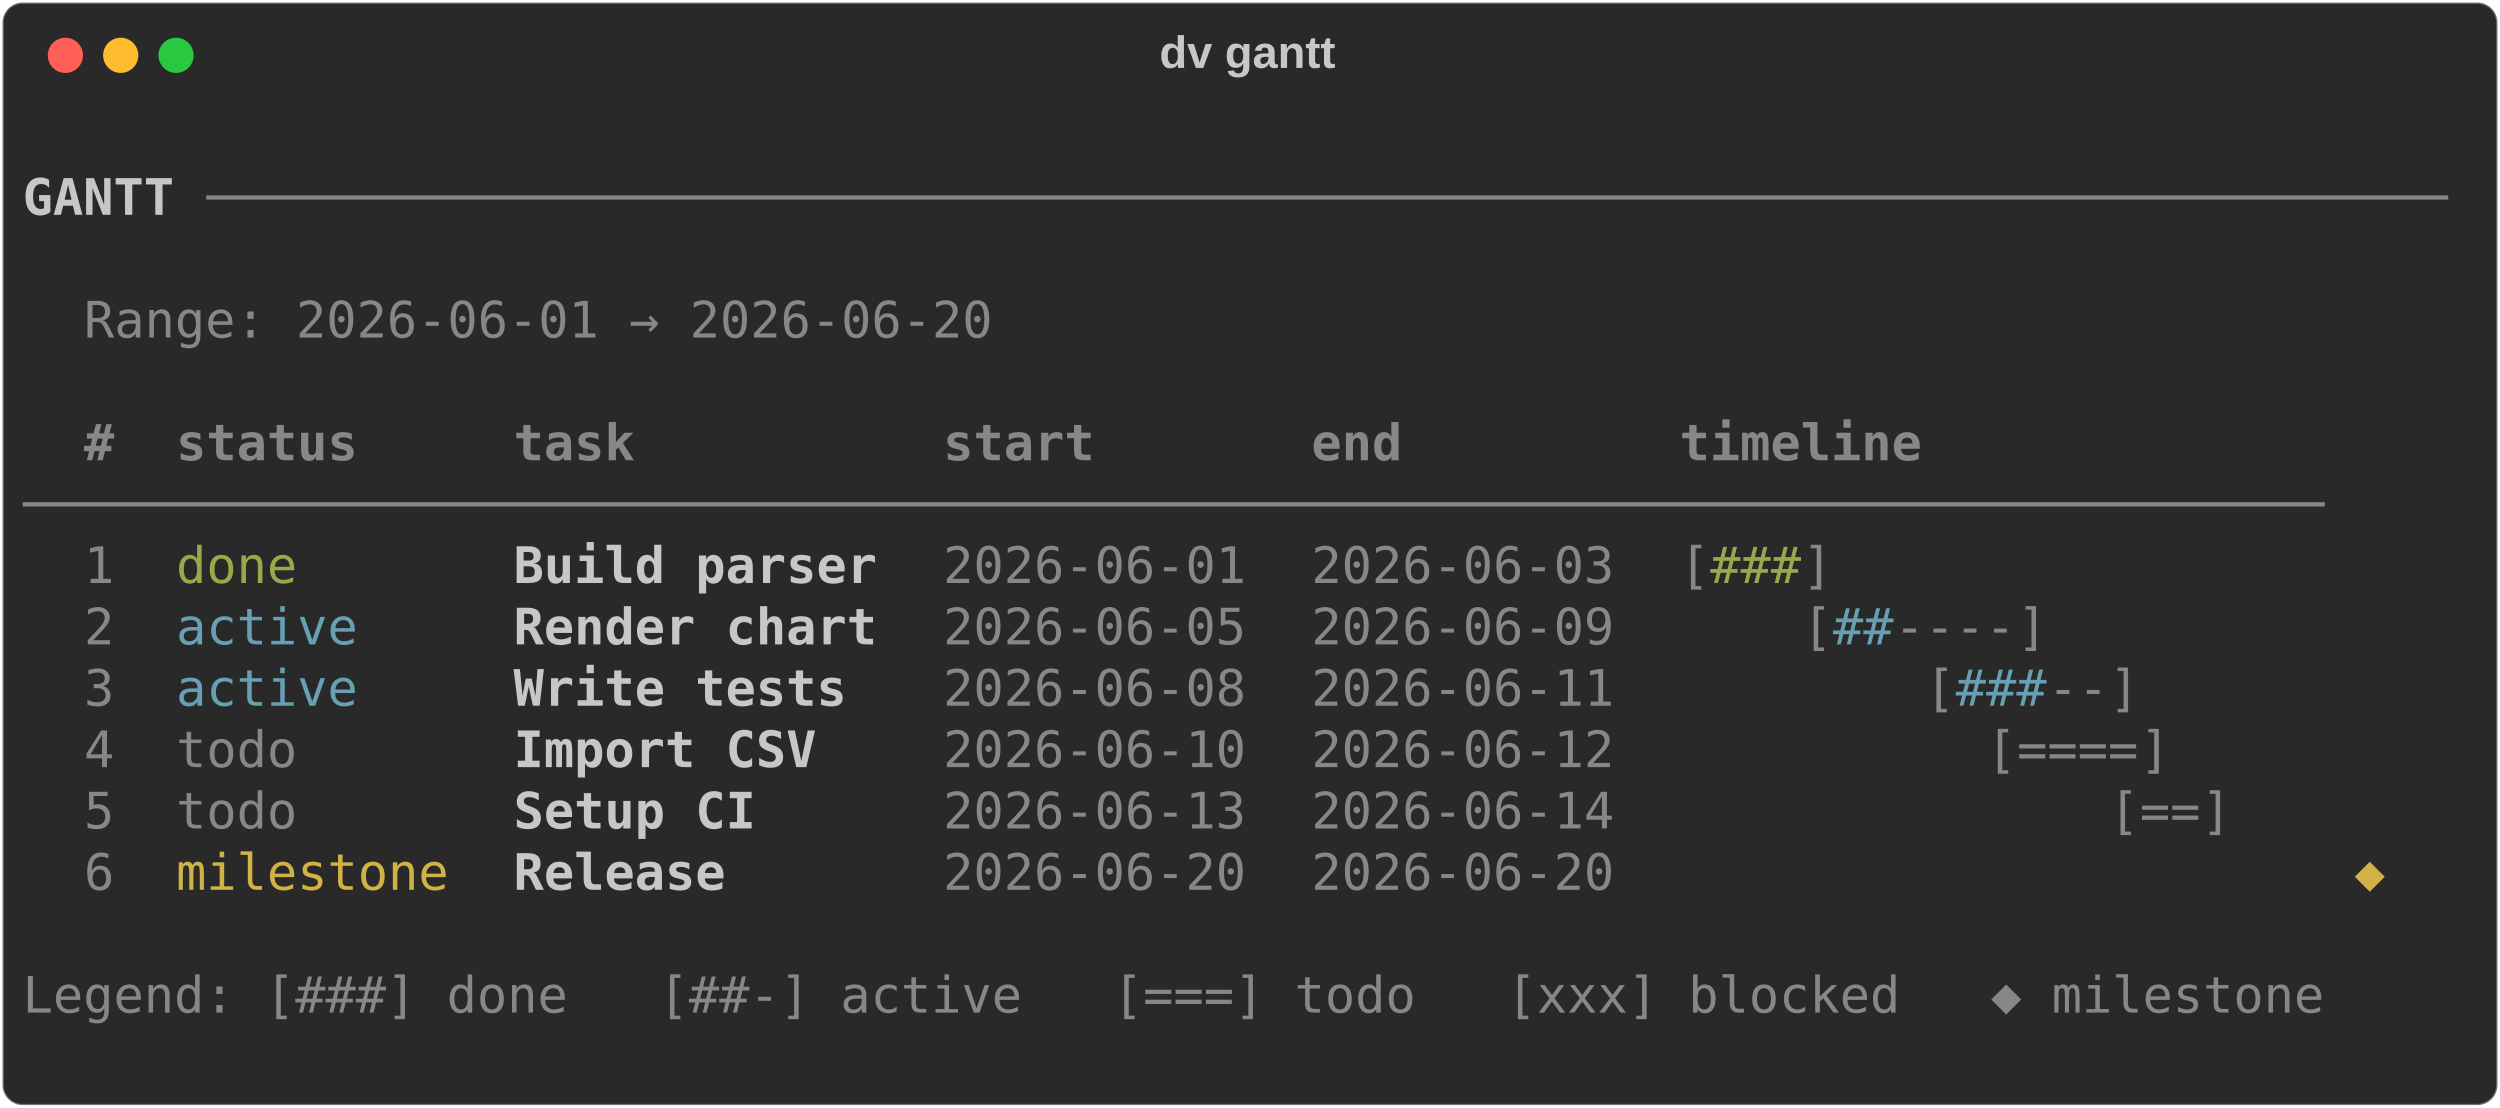
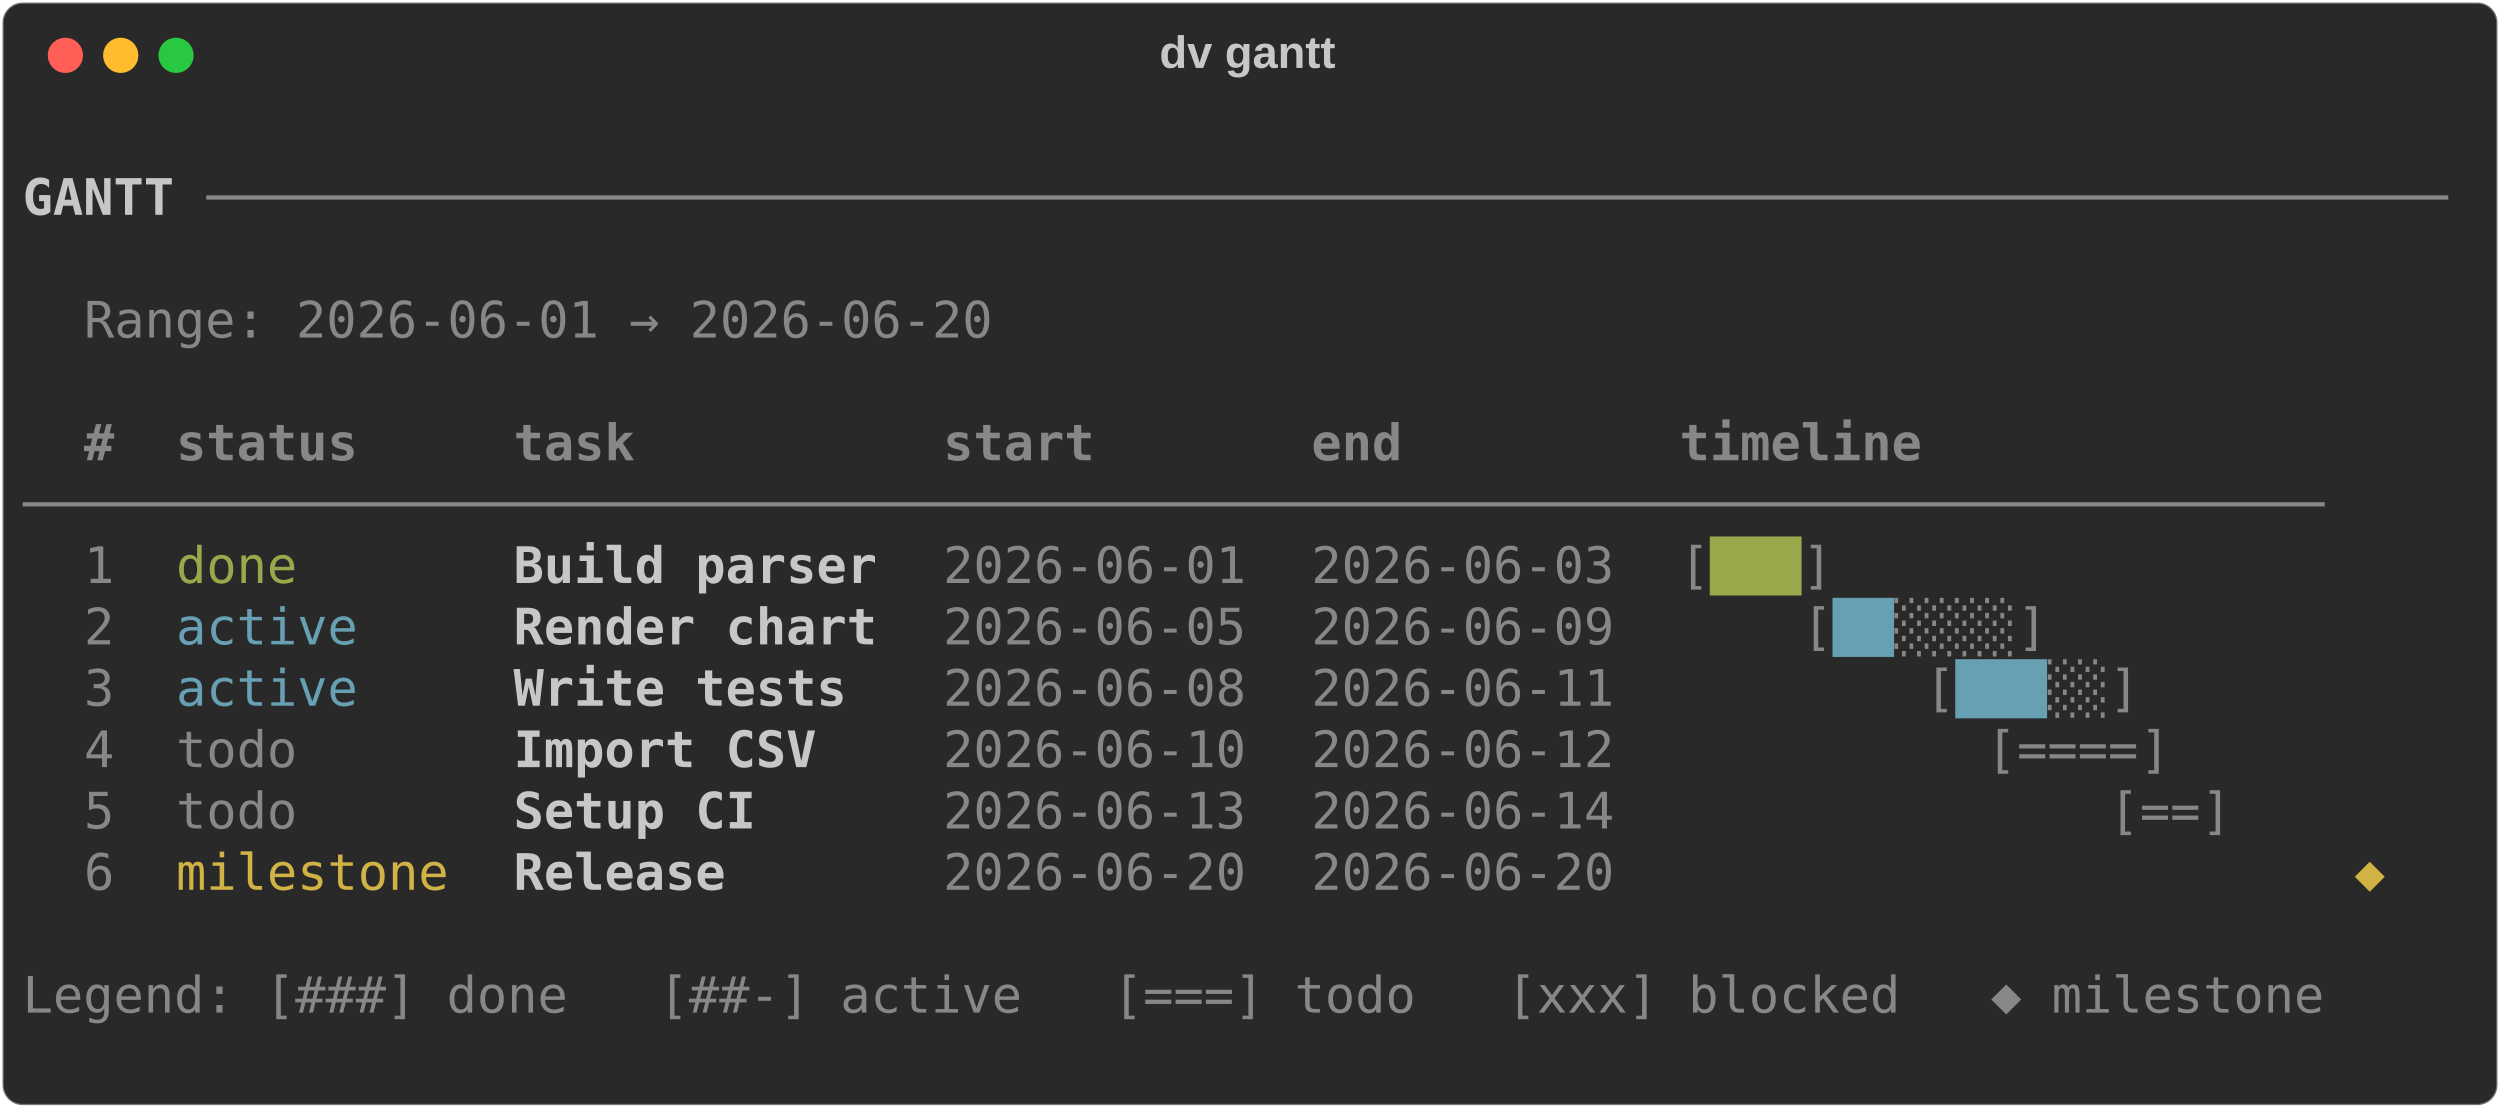
<svg xmlns="http://www.w3.org/2000/svg" class="rich-terminal" viewBox="0 0 994 440.4">
  <style>

    @font-face {
        font-family: "Fira Code";
        src: local("FiraCode-Regular"),
                url("https://cdnjs.cloudflare.com/ajax/libs/firacode/6.2.0/woff2/FiraCode-Regular.woff2") format("woff2"),
                url("https://cdnjs.cloudflare.com/ajax/libs/firacode/6.2.0/woff/FiraCode-Regular.woff") format("woff");
        font-style: normal;
        font-weight: 400;
    }
    @font-face {
        font-family: "Fira Code";
        src: local("FiraCode-Bold"),
                url("https://cdnjs.cloudflare.com/ajax/libs/firacode/6.2.0/woff2/FiraCode-Bold.woff2") format("woff2"),
                url("https://cdnjs.cloudflare.com/ajax/libs/firacode/6.2.0/woff/FiraCode-Bold.woff") format("woff");
        font-style: bold;
        font-weight: 700;
    }

-     .terminal-760918584-matrix {
+     .terminal-3706440776-matrix {
        font-family: Fira Code, monospace;
        font-size: 20px;
        line-height: 24.4px;
        font-variant-east-asian: full-width;
    }

-     .terminal-760918584-title {
+     .terminal-3706440776-title {
        font-size: 18px;
        font-weight: bold;
        font-family: arial;
    }

-     .terminal-760918584-r1 { fill: #c5c8c6 }
- .terminal-760918584-r2 { fill: #c5c8c6;font-weight: bold }
- .terminal-760918584-r3 { fill: #868887 }
- .terminal-760918584-r4 { fill: #868887;font-weight: bold }
- .terminal-760918584-r5 { fill: #98a84b }
- .terminal-760918584-r6 { fill: #68a0b3 }
- .terminal-760918584-r7 { fill: #d0b344 }
- .terminal-760918584-r8 { fill: #d0b344;font-weight: bold }
+     .terminal-3706440776-r1 { fill: #c5c8c6 }
+ .terminal-3706440776-r2 { fill: #c5c8c6;font-weight: bold }
+ .terminal-3706440776-r3 { fill: #868887 }
+ .terminal-3706440776-r4 { fill: #868887;font-weight: bold }
+ .terminal-3706440776-r5 { fill: #98a84b }
+ .terminal-3706440776-r6 { fill: #68a0b3 }
+ .terminal-3706440776-r7 { fill: #d0b344 }
+ .terminal-3706440776-r8 { fill: #d0b344;font-weight: bold }
    </style>
  <defs>
-     <clipPath id="terminal-760918584-clip-terminal">
+     <clipPath id="terminal-3706440776-clip-terminal">
      <rect x="0" y="0" width="975.0" height="389.4" />
    </clipPath>
-     <clipPath id="terminal-760918584-line-0">
+     <clipPath id="terminal-3706440776-line-0">
      <rect x="0" y="1.5" width="976" height="24.65" />
    </clipPath>
-     <clipPath id="terminal-760918584-line-1">
+     <clipPath id="terminal-3706440776-line-1">
      <rect x="0" y="25.9" width="976" height="24.65" />
    </clipPath>
-     <clipPath id="terminal-760918584-line-2">
+     <clipPath id="terminal-3706440776-line-2">
      <rect x="0" y="50.3" width="976" height="24.65" />
    </clipPath>
-     <clipPath id="terminal-760918584-line-3">
+     <clipPath id="terminal-3706440776-line-3">
      <rect x="0" y="74.7" width="976" height="24.65" />
    </clipPath>
-     <clipPath id="terminal-760918584-line-4">
+     <clipPath id="terminal-3706440776-line-4">
      <rect x="0" y="99.1" width="976" height="24.65" />
    </clipPath>
-     <clipPath id="terminal-760918584-line-5">
+     <clipPath id="terminal-3706440776-line-5">
      <rect x="0" y="123.5" width="976" height="24.65" />
    </clipPath>
-     <clipPath id="terminal-760918584-line-6">
+     <clipPath id="terminal-3706440776-line-6">
      <rect x="0" y="147.9" width="976" height="24.65" />
    </clipPath>
-     <clipPath id="terminal-760918584-line-7">
+     <clipPath id="terminal-3706440776-line-7">
      <rect x="0" y="172.3" width="976" height="24.65" />
    </clipPath>
-     <clipPath id="terminal-760918584-line-8">
+     <clipPath id="terminal-3706440776-line-8">
      <rect x="0" y="196.7" width="976" height="24.65" />
    </clipPath>
-     <clipPath id="terminal-760918584-line-9">
+     <clipPath id="terminal-3706440776-line-9">
      <rect x="0" y="221.1" width="976" height="24.65" />
    </clipPath>
-     <clipPath id="terminal-760918584-line-10">
+     <clipPath id="terminal-3706440776-line-10">
      <rect x="0" y="245.5" width="976" height="24.65" />
    </clipPath>
-     <clipPath id="terminal-760918584-line-11">
+     <clipPath id="terminal-3706440776-line-11">
      <rect x="0" y="269.9" width="976" height="24.65" />
    </clipPath>
-     <clipPath id="terminal-760918584-line-12">
+     <clipPath id="terminal-3706440776-line-12">
      <rect x="0" y="294.3" width="976" height="24.65" />
    </clipPath>
-     <clipPath id="terminal-760918584-line-13">
+     <clipPath id="terminal-3706440776-line-13">
      <rect x="0" y="318.7" width="976" height="24.65" />
    </clipPath>
-     <clipPath id="terminal-760918584-line-14">
+     <clipPath id="terminal-3706440776-line-14">
      <rect x="0" y="343.1" width="976" height="24.65" />
    </clipPath>
  </defs>
  <rect fill="#292929" stroke="rgba(255,255,255,0.35)" stroke-width="1" x="1" y="1" width="992" height="438.4" rx="8" />
-   <text class="terminal-760918584-title" fill="#c5c8c6" text-anchor="middle" x="496" y="27">dv gantt</text>
+   <text class="terminal-3706440776-title" fill="#c5c8c6" text-anchor="middle" x="496" y="27">dv gantt</text>
  <g transform="translate(26,22)">
    <circle cx="0" cy="0" r="7" fill="#ff5f57" />
    <circle cx="22" cy="0" r="7" fill="#febc2e" />
    <circle cx="44" cy="0" r="7" fill="#28c840" />
  </g>
-   <g transform="translate(9, 41)" clip-path="url(#terminal-760918584-clip-terminal)">
-     <g class="terminal-760918584-matrix">
-       <text class="terminal-760918584-r1" x="976" y="20" textLength="12.2" clip-path="url(#terminal-760918584-line-0)">
+   <g transform="translate(9, 41)" clip-path="url(#terminal-3706440776-clip-terminal)">
+     <g class="terminal-3706440776-matrix">
+       <text class="terminal-3706440776-r1" x="976" y="20" textLength="12.2" clip-path="url(#terminal-3706440776-line-0)">
</text>
-       <text class="terminal-760918584-r2" x="0" y="44.4" textLength="61" clip-path="url(#terminal-760918584-line-1)">GANTT</text>
-       <text class="terminal-760918584-r3" x="73.2" y="44.4" textLength="902.8" clip-path="url(#terminal-760918584-line-1)">──────────────────────────────────────────────────────────────────────────</text>
-       <text class="terminal-760918584-r1" x="976" y="44.4" textLength="12.2" clip-path="url(#terminal-760918584-line-1)">
+       <text class="terminal-3706440776-r2" x="0" y="44.4" textLength="61" clip-path="url(#terminal-3706440776-line-1)">GANTT</text>
+       <text class="terminal-3706440776-r3" x="73.2" y="44.4" textLength="902.8" clip-path="url(#terminal-3706440776-line-1)">──────────────────────────────────────────────────────────────────────────</text>
+       <text class="terminal-3706440776-r1" x="976" y="44.4" textLength="12.2" clip-path="url(#terminal-3706440776-line-1)">
</text>
-       <text class="terminal-760918584-r1" x="976" y="68.8" textLength="12.2" clip-path="url(#terminal-760918584-line-2)">
+       <text class="terminal-3706440776-r1" x="976" y="68.8" textLength="12.2" clip-path="url(#terminal-3706440776-line-2)">
</text>
-       <text class="terminal-760918584-r3" x="24.4" y="93.2" textLength="366" clip-path="url(#terminal-760918584-line-3)">Range: 2026-06-01 → 2026-06-20</text>
-       <text class="terminal-760918584-r1" x="976" y="93.2" textLength="12.2" clip-path="url(#terminal-760918584-line-3)">
+       <text class="terminal-3706440776-r3" x="24.4" y="93.2" textLength="366" clip-path="url(#terminal-3706440776-line-3)">Range: 2026-06-01 → 2026-06-20</text>
+       <text class="terminal-3706440776-r1" x="976" y="93.2" textLength="12.2" clip-path="url(#terminal-3706440776-line-3)">
</text>
-       <text class="terminal-760918584-r1" x="976" y="117.6" textLength="12.2" clip-path="url(#terminal-760918584-line-4)">
+       <text class="terminal-3706440776-r1" x="976" y="117.6" textLength="12.2" clip-path="url(#terminal-3706440776-line-4)">
</text>
-       <text class="terminal-760918584-r4" x="24.4" y="142" textLength="12.2" clip-path="url(#terminal-760918584-line-5)">#</text>
-       <text class="terminal-760918584-r4" x="61" y="142" textLength="109.8" clip-path="url(#terminal-760918584-line-5)">status   </text>
-       <text class="terminal-760918584-r4" x="195.2" y="142" textLength="146.4" clip-path="url(#terminal-760918584-line-5)">task        </text>
-       <text class="terminal-760918584-r4" x="366" y="142" textLength="122" clip-path="url(#terminal-760918584-line-5)">start     </text>
-       <text class="terminal-760918584-r4" x="512.4" y="142" textLength="122" clip-path="url(#terminal-760918584-line-5)">end       </text>
-       <text class="terminal-760918584-r4" x="658.8" y="142" textLength="97.6" clip-path="url(#terminal-760918584-line-5)">timeline</text>
-       <text class="terminal-760918584-r1" x="976" y="142" textLength="12.2" clip-path="url(#terminal-760918584-line-5)">
+       <text class="terminal-3706440776-r4" x="24.4" y="142" textLength="12.2" clip-path="url(#terminal-3706440776-line-5)">#</text>
+       <text class="terminal-3706440776-r4" x="61" y="142" textLength="109.8" clip-path="url(#terminal-3706440776-line-5)">status   </text>
+       <text class="terminal-3706440776-r4" x="195.2" y="142" textLength="146.4" clip-path="url(#terminal-3706440776-line-5)">task        </text>
+       <text class="terminal-3706440776-r4" x="366" y="142" textLength="122" clip-path="url(#terminal-3706440776-line-5)">start     </text>
+       <text class="terminal-3706440776-r4" x="512.4" y="142" textLength="122" clip-path="url(#terminal-3706440776-line-5)">end       </text>
+       <text class="terminal-3706440776-r4" x="658.8" y="142" textLength="97.6" clip-path="url(#terminal-3706440776-line-5)">timeline</text>
+       <text class="terminal-3706440776-r1" x="976" y="142" textLength="12.2" clip-path="url(#terminal-3706440776-line-5)">
</text>
-       <text class="terminal-760918584-r3" x="0" y="166.4" textLength="951.6" clip-path="url(#terminal-760918584-line-6)">  ────────────────────────────────────────────────────────────────────────────</text>
-       <text class="terminal-760918584-r1" x="976" y="166.4" textLength="12.2" clip-path="url(#terminal-760918584-line-6)">
+       <text class="terminal-3706440776-r3" x="0" y="166.4" textLength="951.6" clip-path="url(#terminal-3706440776-line-6)">  ────────────────────────────────────────────────────────────────────────────</text>
+       <text class="terminal-3706440776-r1" x="976" y="166.4" textLength="12.2" clip-path="url(#terminal-3706440776-line-6)">
</text>
-       <text class="terminal-760918584-r3" x="24.4" y="190.8" textLength="12.2" clip-path="url(#terminal-760918584-line-7)">1</text>
-       <text class="terminal-760918584-r5" x="61" y="190.8" textLength="109.8" clip-path="url(#terminal-760918584-line-7)">done     </text>
-       <text class="terminal-760918584-r2" x="195.2" y="190.8" textLength="146.4" clip-path="url(#terminal-760918584-line-7)">Build parser</text>
-       <text class="terminal-760918584-r3" x="366" y="190.8" textLength="122" clip-path="url(#terminal-760918584-line-7)">2026-06-01</text>
-       <text class="terminal-760918584-r3" x="512.4" y="190.8" textLength="122" clip-path="url(#terminal-760918584-line-7)">2026-06-03</text>
-       <text class="terminal-760918584-r3" x="658.8" y="190.8" textLength="12.2" clip-path="url(#terminal-760918584-line-7)">[</text>
-       <text class="terminal-760918584-r5" x="671" y="190.8" textLength="36.6" clip-path="url(#terminal-760918584-line-7)">###</text>
-       <text class="terminal-760918584-r3" x="707.6" y="190.8" textLength="12.2" clip-path="url(#terminal-760918584-line-7)">]</text>
-       <text class="terminal-760918584-r1" x="976" y="190.8" textLength="12.2" clip-path="url(#terminal-760918584-line-7)">
+       <text class="terminal-3706440776-r3" x="24.4" y="190.8" textLength="12.2" clip-path="url(#terminal-3706440776-line-7)">1</text>
+       <text class="terminal-3706440776-r5" x="61" y="190.8" textLength="109.8" clip-path="url(#terminal-3706440776-line-7)">done     </text>
+       <text class="terminal-3706440776-r2" x="195.2" y="190.8" textLength="146.4" clip-path="url(#terminal-3706440776-line-7)">Build parser</text>
+       <text class="terminal-3706440776-r3" x="366" y="190.8" textLength="122" clip-path="url(#terminal-3706440776-line-7)">2026-06-01</text>
+       <text class="terminal-3706440776-r3" x="512.4" y="190.8" textLength="122" clip-path="url(#terminal-3706440776-line-7)">2026-06-03</text>
+       <text class="terminal-3706440776-r3" x="658.8" y="190.8" textLength="12.2" clip-path="url(#terminal-3706440776-line-7)">[</text>
+       <text class="terminal-3706440776-r5" x="671" y="190.8" textLength="36.6" clip-path="url(#terminal-3706440776-line-7)">███</text>
+       <text class="terminal-3706440776-r3" x="707.6" y="190.8" textLength="12.2" clip-path="url(#terminal-3706440776-line-7)">]</text>
+       <text class="terminal-3706440776-r1" x="976" y="190.8" textLength="12.2" clip-path="url(#terminal-3706440776-line-7)">
</text>
-       <text class="terminal-760918584-r3" x="24.4" y="215.2" textLength="12.2" clip-path="url(#terminal-760918584-line-8)">2</text>
-       <text class="terminal-760918584-r6" x="61" y="215.2" textLength="109.8" clip-path="url(#terminal-760918584-line-8)">active   </text>
-       <text class="terminal-760918584-r2" x="195.2" y="215.2" textLength="146.4" clip-path="url(#terminal-760918584-line-8)">Render chart</text>
-       <text class="terminal-760918584-r3" x="366" y="215.2" textLength="122" clip-path="url(#terminal-760918584-line-8)">2026-06-05</text>
-       <text class="terminal-760918584-r3" x="512.4" y="215.2" textLength="122" clip-path="url(#terminal-760918584-line-8)">2026-06-09</text>
-       <text class="terminal-760918584-r3" x="707.6" y="215.2" textLength="12.2" clip-path="url(#terminal-760918584-line-8)">[</text>
-       <text class="terminal-760918584-r6" x="719.8" y="215.2" textLength="24.4" clip-path="url(#terminal-760918584-line-8)">##</text>
-       <text class="terminal-760918584-r3" x="744.2" y="215.2" textLength="48.8" clip-path="url(#terminal-760918584-line-8)">----</text>
-       <text class="terminal-760918584-r3" x="793" y="215.2" textLength="12.2" clip-path="url(#terminal-760918584-line-8)">]</text>
-       <text class="terminal-760918584-r1" x="976" y="215.2" textLength="12.2" clip-path="url(#terminal-760918584-line-8)">
+       <text class="terminal-3706440776-r3" x="24.4" y="215.2" textLength="12.2" clip-path="url(#terminal-3706440776-line-8)">2</text>
+       <text class="terminal-3706440776-r6" x="61" y="215.2" textLength="109.8" clip-path="url(#terminal-3706440776-line-8)">active   </text>
+       <text class="terminal-3706440776-r2" x="195.2" y="215.2" textLength="146.4" clip-path="url(#terminal-3706440776-line-8)">Render chart</text>
+       <text class="terminal-3706440776-r3" x="366" y="215.2" textLength="122" clip-path="url(#terminal-3706440776-line-8)">2026-06-05</text>
+       <text class="terminal-3706440776-r3" x="512.4" y="215.2" textLength="122" clip-path="url(#terminal-3706440776-line-8)">2026-06-09</text>
+       <text class="terminal-3706440776-r3" x="707.6" y="215.2" textLength="12.2" clip-path="url(#terminal-3706440776-line-8)">[</text>
+       <text class="terminal-3706440776-r6" x="719.8" y="215.2" textLength="24.4" clip-path="url(#terminal-3706440776-line-8)">██</text>
+       <text class="terminal-3706440776-r3" x="744.2" y="215.2" textLength="48.8" clip-path="url(#terminal-3706440776-line-8)">░░░░</text>
+       <text class="terminal-3706440776-r3" x="793" y="215.2" textLength="12.2" clip-path="url(#terminal-3706440776-line-8)">]</text>
+       <text class="terminal-3706440776-r1" x="976" y="215.2" textLength="12.2" clip-path="url(#terminal-3706440776-line-8)">
</text>
-       <text class="terminal-760918584-r3" x="24.4" y="239.6" textLength="12.2" clip-path="url(#terminal-760918584-line-9)">3</text>
-       <text class="terminal-760918584-r6" x="61" y="239.6" textLength="109.8" clip-path="url(#terminal-760918584-line-9)">active   </text>
-       <text class="terminal-760918584-r2" x="195.2" y="239.6" textLength="146.4" clip-path="url(#terminal-760918584-line-9)">Write tests </text>
-       <text class="terminal-760918584-r3" x="366" y="239.6" textLength="122" clip-path="url(#terminal-760918584-line-9)">2026-06-08</text>
-       <text class="terminal-760918584-r3" x="512.4" y="239.6" textLength="122" clip-path="url(#terminal-760918584-line-9)">2026-06-11</text>
-       <text class="terminal-760918584-r3" x="756.4" y="239.6" textLength="12.2" clip-path="url(#terminal-760918584-line-9)">[</text>
-       <text class="terminal-760918584-r6" x="768.6" y="239.6" textLength="36.6" clip-path="url(#terminal-760918584-line-9)">###</text>
-       <text class="terminal-760918584-r3" x="805.2" y="239.6" textLength="24.4" clip-path="url(#terminal-760918584-line-9)">--</text>
-       <text class="terminal-760918584-r3" x="829.6" y="239.6" textLength="12.2" clip-path="url(#terminal-760918584-line-9)">]</text>
-       <text class="terminal-760918584-r1" x="976" y="239.6" textLength="12.2" clip-path="url(#terminal-760918584-line-9)">
+       <text class="terminal-3706440776-r3" x="24.4" y="239.6" textLength="12.2" clip-path="url(#terminal-3706440776-line-9)">3</text>
+       <text class="terminal-3706440776-r6" x="61" y="239.6" textLength="109.8" clip-path="url(#terminal-3706440776-line-9)">active   </text>
+       <text class="terminal-3706440776-r2" x="195.2" y="239.6" textLength="146.4" clip-path="url(#terminal-3706440776-line-9)">Write tests </text>
+       <text class="terminal-3706440776-r3" x="366" y="239.6" textLength="122" clip-path="url(#terminal-3706440776-line-9)">2026-06-08</text>
+       <text class="terminal-3706440776-r3" x="512.4" y="239.6" textLength="122" clip-path="url(#terminal-3706440776-line-9)">2026-06-11</text>
+       <text class="terminal-3706440776-r3" x="756.4" y="239.6" textLength="12.2" clip-path="url(#terminal-3706440776-line-9)">[</text>
+       <text class="terminal-3706440776-r6" x="768.6" y="239.6" textLength="36.6" clip-path="url(#terminal-3706440776-line-9)">███</text>
+       <text class="terminal-3706440776-r3" x="805.2" y="239.6" textLength="24.4" clip-path="url(#terminal-3706440776-line-9)">░░</text>
+       <text class="terminal-3706440776-r3" x="829.6" y="239.6" textLength="12.2" clip-path="url(#terminal-3706440776-line-9)">]</text>
+       <text class="terminal-3706440776-r1" x="976" y="239.6" textLength="12.2" clip-path="url(#terminal-3706440776-line-9)">
</text>
-       <text class="terminal-760918584-r3" x="24.4" y="264" textLength="12.2" clip-path="url(#terminal-760918584-line-10)">4</text>
-       <text class="terminal-760918584-r3" x="61" y="264" textLength="109.8" clip-path="url(#terminal-760918584-line-10)">todo     </text>
-       <text class="terminal-760918584-r2" x="195.2" y="264" textLength="146.4" clip-path="url(#terminal-760918584-line-10)">Import CSV  </text>
-       <text class="terminal-760918584-r3" x="366" y="264" textLength="122" clip-path="url(#terminal-760918584-line-10)">2026-06-10</text>
-       <text class="terminal-760918584-r3" x="512.4" y="264" textLength="122" clip-path="url(#terminal-760918584-line-10)">2026-06-12</text>
-       <text class="terminal-760918584-r3" x="780.8" y="264" textLength="12.2" clip-path="url(#terminal-760918584-line-10)">[</text>
-       <text class="terminal-760918584-r3" x="793" y="264" textLength="48.8" clip-path="url(#terminal-760918584-line-10)">====</text>
-       <text class="terminal-760918584-r3" x="841.8" y="264" textLength="12.2" clip-path="url(#terminal-760918584-line-10)">]</text>
-       <text class="terminal-760918584-r1" x="976" y="264" textLength="12.2" clip-path="url(#terminal-760918584-line-10)">
+       <text class="terminal-3706440776-r3" x="24.4" y="264" textLength="12.2" clip-path="url(#terminal-3706440776-line-10)">4</text>
+       <text class="terminal-3706440776-r3" x="61" y="264" textLength="109.8" clip-path="url(#terminal-3706440776-line-10)">todo     </text>
+       <text class="terminal-3706440776-r2" x="195.2" y="264" textLength="146.4" clip-path="url(#terminal-3706440776-line-10)">Import CSV  </text>
+       <text class="terminal-3706440776-r3" x="366" y="264" textLength="122" clip-path="url(#terminal-3706440776-line-10)">2026-06-10</text>
+       <text class="terminal-3706440776-r3" x="512.4" y="264" textLength="122" clip-path="url(#terminal-3706440776-line-10)">2026-06-12</text>
+       <text class="terminal-3706440776-r3" x="780.8" y="264" textLength="12.2" clip-path="url(#terminal-3706440776-line-10)">[</text>
+       <text class="terminal-3706440776-r3" x="793" y="264" textLength="48.8" clip-path="url(#terminal-3706440776-line-10)">====</text>
+       <text class="terminal-3706440776-r3" x="841.8" y="264" textLength="12.2" clip-path="url(#terminal-3706440776-line-10)">]</text>
+       <text class="terminal-3706440776-r1" x="976" y="264" textLength="12.2" clip-path="url(#terminal-3706440776-line-10)">
</text>
-       <text class="terminal-760918584-r3" x="24.4" y="288.4" textLength="12.2" clip-path="url(#terminal-760918584-line-11)">5</text>
-       <text class="terminal-760918584-r3" x="61" y="288.4" textLength="109.8" clip-path="url(#terminal-760918584-line-11)">todo     </text>
-       <text class="terminal-760918584-r2" x="195.2" y="288.4" textLength="146.4" clip-path="url(#terminal-760918584-line-11)">Setup CI    </text>
-       <text class="terminal-760918584-r3" x="366" y="288.4" textLength="122" clip-path="url(#terminal-760918584-line-11)">2026-06-13</text>
-       <text class="terminal-760918584-r3" x="512.4" y="288.4" textLength="122" clip-path="url(#terminal-760918584-line-11)">2026-06-14</text>
-       <text class="terminal-760918584-r3" x="829.6" y="288.4" textLength="12.2" clip-path="url(#terminal-760918584-line-11)">[</text>
-       <text class="terminal-760918584-r3" x="841.8" y="288.4" textLength="24.4" clip-path="url(#terminal-760918584-line-11)">==</text>
-       <text class="terminal-760918584-r3" x="866.2" y="288.4" textLength="12.2" clip-path="url(#terminal-760918584-line-11)">]</text>
-       <text class="terminal-760918584-r1" x="976" y="288.4" textLength="12.2" clip-path="url(#terminal-760918584-line-11)">
+       <text class="terminal-3706440776-r3" x="24.4" y="288.4" textLength="12.2" clip-path="url(#terminal-3706440776-line-11)">5</text>
+       <text class="terminal-3706440776-r3" x="61" y="288.4" textLength="109.8" clip-path="url(#terminal-3706440776-line-11)">todo     </text>
+       <text class="terminal-3706440776-r2" x="195.2" y="288.4" textLength="146.4" clip-path="url(#terminal-3706440776-line-11)">Setup CI    </text>
+       <text class="terminal-3706440776-r3" x="366" y="288.4" textLength="122" clip-path="url(#terminal-3706440776-line-11)">2026-06-13</text>
+       <text class="terminal-3706440776-r3" x="512.4" y="288.4" textLength="122" clip-path="url(#terminal-3706440776-line-11)">2026-06-14</text>
+       <text class="terminal-3706440776-r3" x="829.6" y="288.4" textLength="12.2" clip-path="url(#terminal-3706440776-line-11)">[</text>
+       <text class="terminal-3706440776-r3" x="841.8" y="288.4" textLength="24.4" clip-path="url(#terminal-3706440776-line-11)">==</text>
+       <text class="terminal-3706440776-r3" x="866.2" y="288.4" textLength="12.2" clip-path="url(#terminal-3706440776-line-11)">]</text>
+       <text class="terminal-3706440776-r1" x="976" y="288.4" textLength="12.2" clip-path="url(#terminal-3706440776-line-11)">
</text>
-       <text class="terminal-760918584-r3" x="24.4" y="312.8" textLength="12.2" clip-path="url(#terminal-760918584-line-12)">6</text>
-       <text class="terminal-760918584-r7" x="61" y="312.8" textLength="109.8" clip-path="url(#terminal-760918584-line-12)">milestone</text>
-       <text class="terminal-760918584-r2" x="195.2" y="312.8" textLength="146.4" clip-path="url(#terminal-760918584-line-12)">Release     </text>
-       <text class="terminal-760918584-r3" x="366" y="312.8" textLength="122" clip-path="url(#terminal-760918584-line-12)">2026-06-20</text>
-       <text class="terminal-760918584-r3" x="512.4" y="312.8" textLength="122" clip-path="url(#terminal-760918584-line-12)">2026-06-20</text>
-       <text class="terminal-760918584-r8" x="927.2" y="312.8" textLength="12.2" clip-path="url(#terminal-760918584-line-12)">◆</text>
-       <text class="terminal-760918584-r1" x="976" y="312.8" textLength="12.2" clip-path="url(#terminal-760918584-line-12)">
+       <text class="terminal-3706440776-r3" x="24.4" y="312.8" textLength="12.2" clip-path="url(#terminal-3706440776-line-12)">6</text>
+       <text class="terminal-3706440776-r7" x="61" y="312.8" textLength="109.8" clip-path="url(#terminal-3706440776-line-12)">milestone</text>
+       <text class="terminal-3706440776-r2" x="195.2" y="312.8" textLength="146.4" clip-path="url(#terminal-3706440776-line-12)">Release     </text>
+       <text class="terminal-3706440776-r3" x="366" y="312.8" textLength="122" clip-path="url(#terminal-3706440776-line-12)">2026-06-20</text>
+       <text class="terminal-3706440776-r3" x="512.4" y="312.8" textLength="122" clip-path="url(#terminal-3706440776-line-12)">2026-06-20</text>
+       <text class="terminal-3706440776-r8" x="927.2" y="312.8" textLength="12.2" clip-path="url(#terminal-3706440776-line-12)">◆</text>
+       <text class="terminal-3706440776-r1" x="976" y="312.8" textLength="12.2" clip-path="url(#terminal-3706440776-line-12)">
</text>
-       <text class="terminal-760918584-r1" x="976" y="337.2" textLength="12.2" clip-path="url(#terminal-760918584-line-13)">
+       <text class="terminal-3706440776-r1" x="976" y="337.2" textLength="12.2" clip-path="url(#terminal-3706440776-line-13)">
</text>
-       <text class="terminal-760918584-r3" x="0" y="361.6" textLength="951.6" clip-path="url(#terminal-760918584-line-14)">  Legend: [###] done   [##-] active   [===] todo   [xxx] blocked   ◆ milestone</text>
-       <text class="terminal-760918584-r1" x="976" y="361.6" textLength="12.2" clip-path="url(#terminal-760918584-line-14)">
+       <text class="terminal-3706440776-r3" x="0" y="361.6" textLength="951.6" clip-path="url(#terminal-3706440776-line-14)">  Legend: [###] done   [##-] active   [===] todo   [xxx] blocked   ◆ milestone</text>
+       <text class="terminal-3706440776-r1" x="976" y="361.6" textLength="12.2" clip-path="url(#terminal-3706440776-line-14)">
</text>
-       <text class="terminal-760918584-r1" x="976" y="386" textLength="12.2" clip-path="url(#terminal-760918584-line-15)">
+       <text class="terminal-3706440776-r1" x="976" y="386" textLength="12.2" clip-path="url(#terminal-3706440776-line-15)">
</text>
    </g>
  </g>
</svg>
